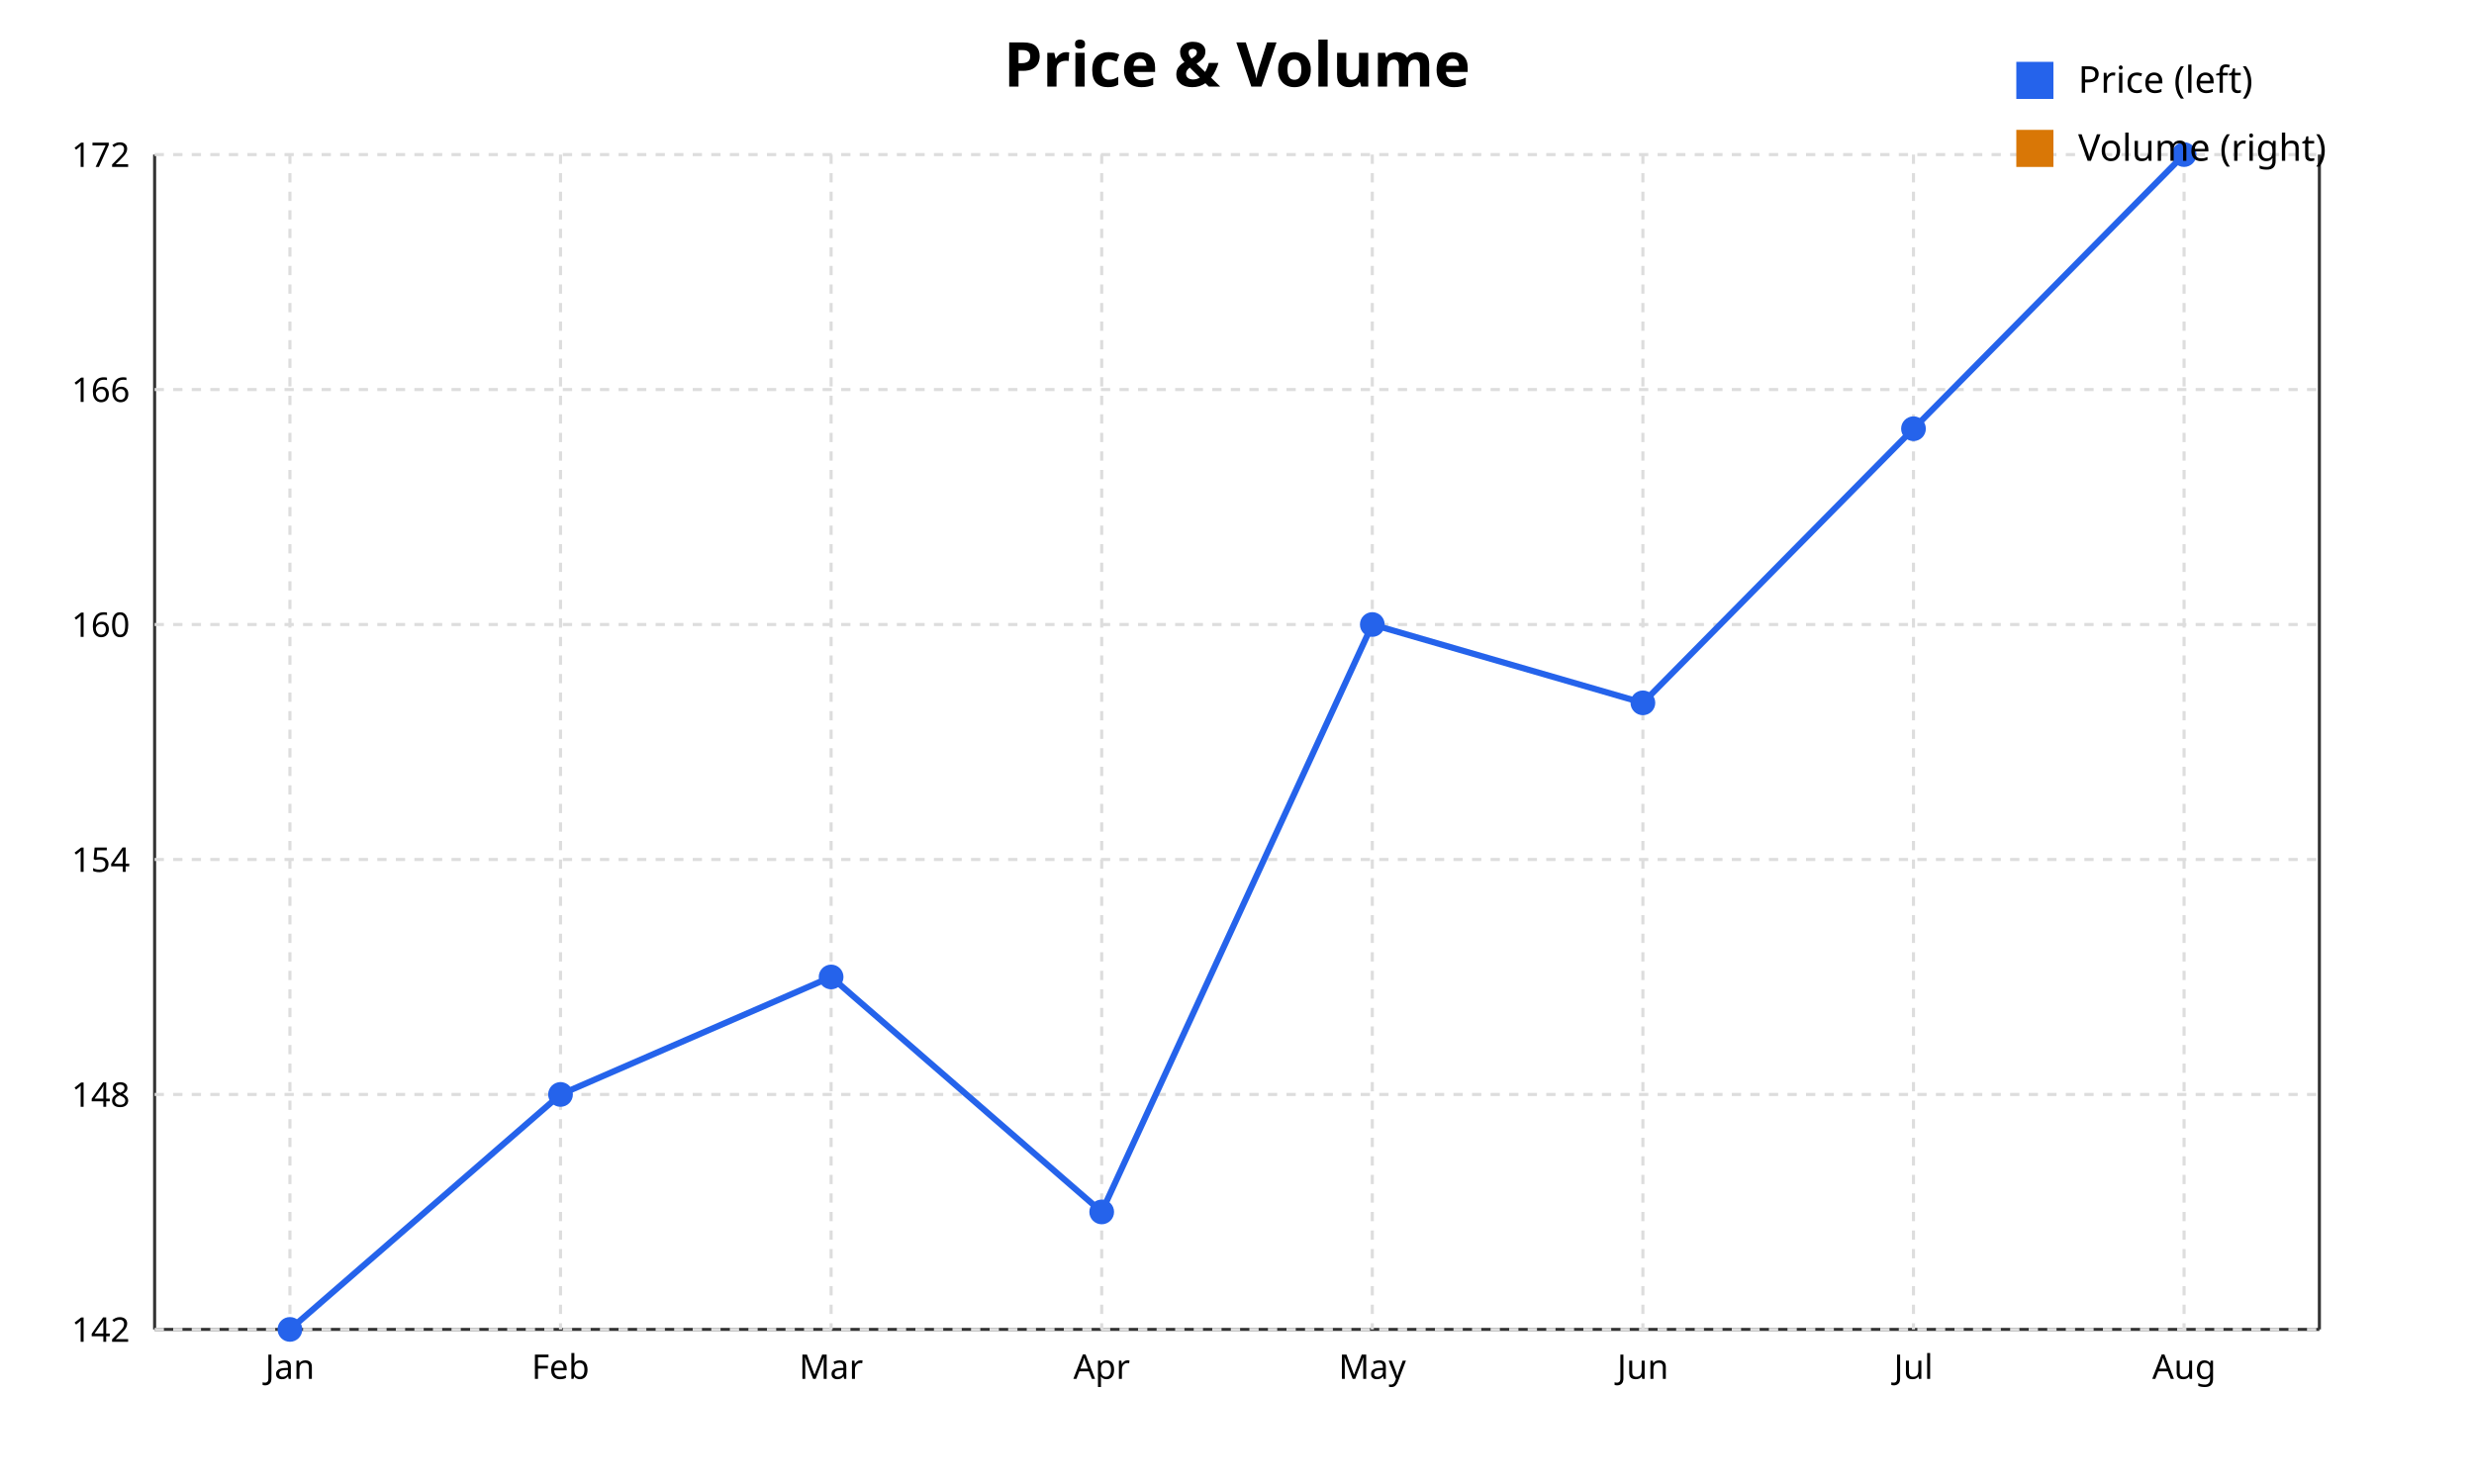
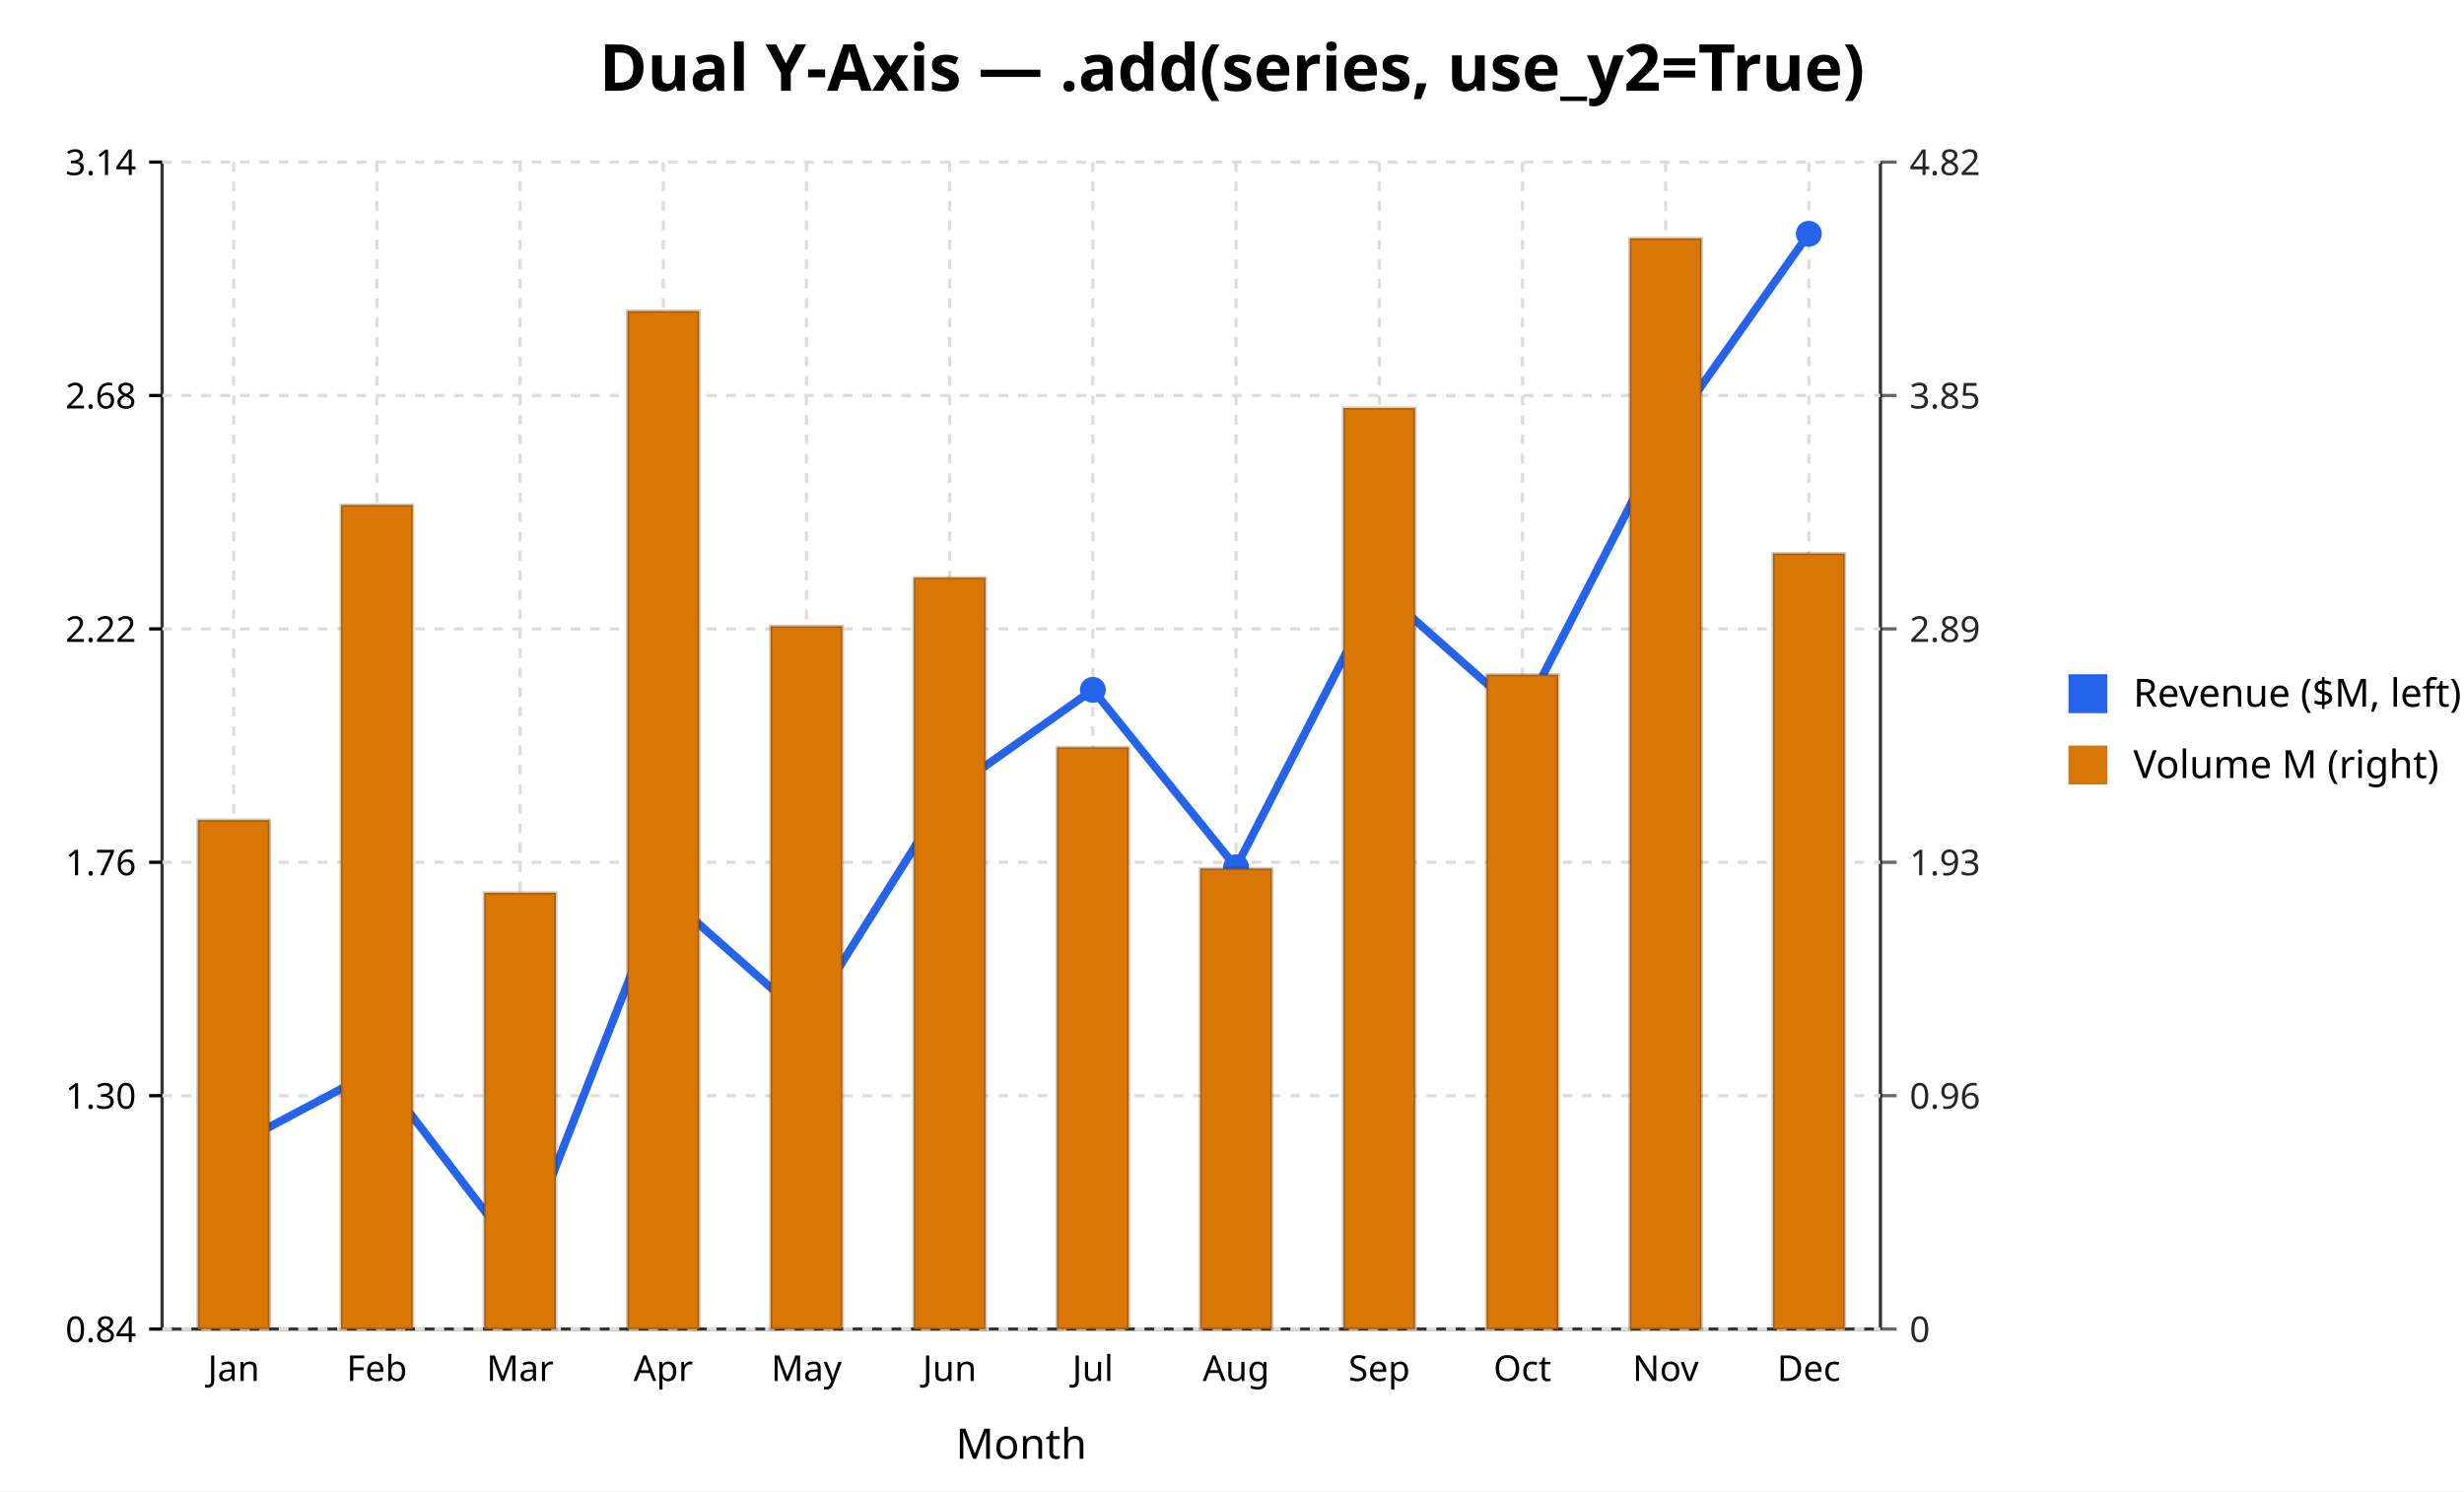
- <svg xmlns="http://www.w3.org/2000/svg" role="img" focusable="false" aria-labelledby="glyphx-chart-5-title glyphx-chart-5-desc" id="glyphx-chart-5" data-glyphx="true" width="800" height="480" viewBox="0 0 800 480">
-   <rect width="800" height="480" fill="#ffffff" />
-   <text x="400" y="28" text-anchor="middle" font-size="20" font-weight="bold" font-family="sans-serif" fill="#000000">Price &amp; Volume</text>
-   <line x1="50" y1="430" x2="750" y2="430" stroke="#333" />
-   <line x1="50" y1="50" x2="50" y2="430" stroke="#333" />
-   <line x1="750" y1="50" x2="750" y2="430" stroke="#333" />
-   <line x1="50" x2="750" y1="430.0" y2="430.0" stroke="#ddd" stroke-dasharray="3,3" />
-   <text x="42" y="434.0" text-anchor="end" font-size="11" font-family="sans-serif" fill="#000000">142</text>
-   <line x1="50" x2="750" y1="354.0" y2="354.0" stroke="#ddd" stroke-dasharray="3,3" />
-   <text x="42" y="358.0" text-anchor="end" font-size="11" font-family="sans-serif" fill="#000000">148</text>
-   <line x1="50" x2="750" y1="278.0" y2="278.0" stroke="#ddd" stroke-dasharray="3,3" />
-   <text x="42" y="282.0" text-anchor="end" font-size="11" font-family="sans-serif" fill="#000000">154</text>
-   <line x1="50" x2="750" y1="202.0" y2="202.0" stroke="#ddd" stroke-dasharray="3,3" />
-   <text x="42" y="206.0" text-anchor="end" font-size="11" font-family="sans-serif" fill="#000000">160</text>
-   <line x1="50" x2="750" y1="126.0" y2="126.0" stroke="#ddd" stroke-dasharray="3,3" />
-   <text x="42" y="130.0" text-anchor="end" font-size="11" font-family="sans-serif" fill="#000000">166</text>
-   <line x1="50" x2="750" y1="50.0" y2="50.0" stroke="#ddd" stroke-dasharray="3,3" />
-   <text x="42" y="54.0" text-anchor="end" font-size="11" font-family="sans-serif" fill="#000000">172</text>
-   <line y1="50" y2="430" x1="93.75" x2="93.75" stroke="#ddd" stroke-dasharray="3,3" />
-   <text x="93.75" y="446" text-anchor="middle" font-size="11" font-family="sans-serif" fill="#000000">Jan</text>
-   <line y1="50" y2="430" x1="181.25" x2="181.25" stroke="#ddd" stroke-dasharray="3,3" />
-   <text x="181.25" y="446" text-anchor="middle" font-size="11" font-family="sans-serif" fill="#000000">Feb</text>
-   <line y1="50" y2="430" x1="268.75" x2="268.75" stroke="#ddd" stroke-dasharray="3,3" />
-   <text x="268.75" y="446" text-anchor="middle" font-size="11" font-family="sans-serif" fill="#000000">Mar</text>
-   <line y1="50" y2="430" x1="356.25" x2="356.25" stroke="#ddd" stroke-dasharray="3,3" />
-   <text x="356.25" y="446" text-anchor="middle" font-size="11" font-family="sans-serif" fill="#000000">Apr</text>
-   <line y1="50" y2="430" x1="443.75" x2="443.75" stroke="#ddd" stroke-dasharray="3,3" />
-   <text x="443.75" y="446" text-anchor="middle" font-size="11" font-family="sans-serif" fill="#000000">May</text>
-   <line y1="50" y2="430" x1="531.25" x2="531.25" stroke="#ddd" stroke-dasharray="3,3" />
-   <text x="531.25" y="446" text-anchor="middle" font-size="11" font-family="sans-serif" fill="#000000">Jun</text>
-   <line y1="50" y2="430" x1="618.75" x2="618.75" stroke="#ddd" stroke-dasharray="3,3" />
-   <text x="618.75" y="446" text-anchor="middle" font-size="11" font-family="sans-serif" fill="#000000">Jul</text>
-   <line y1="50" y2="430" x1="706.25" x2="706.25" stroke="#ddd" stroke-dasharray="3,3" />
-   <text x="706.25" y="446" text-anchor="middle" font-size="11" font-family="sans-serif" fill="#000000">Aug</text>
-   <polyline class="series-71360" fill="none" stroke="#2563eb" stroke-width="2" stroke-dasharray="" points="93.75,430.0 181.25,354.0 268.75,316.0 356.25,392.0 443.75,202.0 531.25,227.333 618.75,138.667 706.25,50.0" />
-   <circle class="glyphx-point series-71360" tabindex="0" role="graphics-symbol" cx="93.75" cy="430.0" r="4" fill="#2563eb" data-x="0.5" data-y="142" data-label="Price (left)" />
-   <circle class="glyphx-point series-71360" tabindex="0" role="graphics-symbol" cx="181.25" cy="354.0" r="4" fill="#2563eb" data-x="1.5" data-y="148" data-label="Price (left)" />
-   <circle class="glyphx-point series-71360" tabindex="0" role="graphics-symbol" cx="268.75" cy="316.0" r="4" fill="#2563eb" data-x="2.5" data-y="151" data-label="Price (left)" />
-   <circle class="glyphx-point series-71360" tabindex="0" role="graphics-symbol" cx="356.25" cy="392.0" r="4" fill="#2563eb" data-x="3.5" data-y="145" data-label="Price (left)" />
-   <circle class="glyphx-point series-71360" tabindex="0" role="graphics-symbol" cx="443.75" cy="202.0" r="4" fill="#2563eb" data-x="4.5" data-y="160" data-label="Price (left)" />
-   <circle class="glyphx-point series-71360" tabindex="0" role="graphics-symbol" cx="531.25" cy="227.333" r="4" fill="#2563eb" data-x="5.5" data-y="158" data-label="Price (left)" />
-   <circle class="glyphx-point series-71360" tabindex="0" role="graphics-symbol" cx="618.75" cy="138.667" r="4" fill="#2563eb" data-x="6.5" data-y="165" data-label="Price (left)" />
-   <circle class="glyphx-point series-71360" tabindex="0" role="graphics-symbol" cx="706.25" cy="50.0" r="4" fill="#2563eb" data-x="7.5" data-y="172" data-label="Price (left)" />
-   <rect class="glyphx-point series-26368" tabindex="0" role="graphics-symbol" x="58.75" y="2202.067" width="70.0" height="26.6" fill="#d97706" stroke="#00000033" data-x="Jan" data-y="2.1" data-label="Volume (right)" />
-   <rect class="glyphx-point series-26368" tabindex="0" role="graphics-symbol" x="146.25" y="2185.6" width="70.0" height="43.067" fill="#d97706" stroke="#00000033" data-x="Feb" data-y="3.4" data-label="Volume (right)" />
-   <rect class="glyphx-point series-26368" tabindex="0" role="graphics-symbol" x="233.75" y="2205.867" width="70.0" height="22.8" fill="#d97706" stroke="#00000033" data-x="Mar" data-y="1.8" data-label="Volume (right)" />
-   <rect class="glyphx-point series-26368" tabindex="0" role="graphics-symbol" x="321.25" y="2175.467" width="70.0" height="53.2" fill="#d97706" stroke="#00000033" data-x="Apr" data-y="4.2" data-label="Volume (right)" />
-   <rect class="glyphx-point series-26368" tabindex="0" role="graphics-symbol" x="408.75" y="2191.933" width="70.0" height="36.733" fill="#d97706" stroke="#00000033" data-x="May" data-y="2.9" data-label="Volume (right)" />
-   <rect class="glyphx-point series-26368" tabindex="0" role="graphics-symbol" x="496.25" y="2189.4" width="70.0" height="39.267" fill="#d97706" stroke="#00000033" data-x="Jun" data-y="3.1" data-label="Volume (right)" />
-   <rect class="glyphx-point series-26368" tabindex="0" role="graphics-symbol" x="583.75" y="2198.267" width="70.0" height="30.4" fill="#d97706" stroke="#00000033" data-x="Jul" data-y="2.4" data-label="Volume (right)" />
-   <rect class="glyphx-point series-26368" tabindex="0" role="graphics-symbol" x="671.25" y="2204.6" width="70.0" height="24.067" fill="#d97706" stroke="#00000033" data-x="Aug" data-y="1.9" data-label="Volume (right)" />
+ <svg xmlns="http://www.w3.org/2000/svg" role="img" focusable="false" aria-labelledby="glyphx-chart-9534d2951e7d-title glyphx-chart-9534d2951e7d-desc" id="glyphx-chart-9534d2951e7d" data-glyphx="true" width="760" height="460" viewBox="0 0 760 460">
+   <rect width="760" height="460" fill="#ffffff" />
+   <text x="380" y="28" text-anchor="middle" font-size="20" font-weight="bold" font-family="sans-serif" fill="#000000">Dual Y-Axis  —  .add(series, use_y2=True)</text>
+   <line x1="50" y1="410" x2="580" y2="410" stroke="#333" />
+   <line x1="50" y1="50" x2="50" y2="410" stroke="#333" />
+   <text x="315" y="450" text-anchor="middle" font-size="13" font-family="sans-serif" fill="#000000">Month</text>
+   <line x1="580" y1="50" x2="580" y2="410" stroke="#333" />
+   <line x1="50" x2="580" y1="410.0" y2="410.0" stroke="#ddd" stroke-dasharray="3,3" />
+   <line x1="46.0" x2="50" y1="410.0" y2="410.0" stroke="#000000" stroke-width="1" />
+   <text x="42.0" y="414.0" text-anchor="end" font-size="11" font-family="sans-serif" fill="#000000">0.84</text>
+   <line x1="50" x2="580" y1="338.0" y2="338.0" stroke="#ddd" stroke-dasharray="3,3" />
+   <line x1="46.0" x2="50" y1="338.0" y2="338.0" stroke="#000000" stroke-width="1" />
+   <text x="42.0" y="342.0" text-anchor="end" font-size="11" font-family="sans-serif" fill="#000000">1.30</text>
+   <line x1="50" x2="580" y1="266.0" y2="266.0" stroke="#ddd" stroke-dasharray="3,3" />
+   <line x1="46.0" x2="50" y1="266.0" y2="266.0" stroke="#000000" stroke-width="1" />
+   <text x="42.0" y="270.0" text-anchor="end" font-size="11" font-family="sans-serif" fill="#000000">1.76</text>
+   <line x1="50" x2="580" y1="194.0" y2="194.0" stroke="#ddd" stroke-dasharray="3,3" />
+   <line x1="46.0" x2="50" y1="194.0" y2="194.0" stroke="#000000" stroke-width="1" />
+   <text x="42.0" y="198.0" text-anchor="end" font-size="11" font-family="sans-serif" fill="#000000">2.22</text>
+   <line x1="50" x2="580" y1="122.0" y2="122.0" stroke="#ddd" stroke-dasharray="3,3" />
+   <line x1="46.0" x2="50" y1="122.0" y2="122.0" stroke="#000000" stroke-width="1" />
+   <text x="42.0" y="126.0" text-anchor="end" font-size="11" font-family="sans-serif" fill="#000000">2.68</text>
+   <line x1="50" x2="580" y1="50.0" y2="50.0" stroke="#ddd" stroke-dasharray="3,3" />
+   <line x1="46.0" x2="50" y1="50.0" y2="50.0" stroke="#000000" stroke-width="1" />
+   <text x="42.0" y="54.0" text-anchor="end" font-size="11" font-family="sans-serif" fill="#000000">3.14</text>
+   <line x1="580" x2="585" y1="410.0" y2="410.0" stroke="#000000" stroke-width="1" opacity="0.6" />
+   <text x="589" y="414.0" text-anchor="start" font-size="11" font-family="sans-serif" fill="#000000" opacity="0.85">0</text>
+   <line x1="580" x2="585" y1="338.0" y2="338.0" stroke="#000000" stroke-width="1" opacity="0.6" />
+   <text x="589" y="342.0" text-anchor="start" font-size="11" font-family="sans-serif" fill="#000000" opacity="0.85">0.96</text>
+   <line x1="580" x2="585" y1="266.0" y2="266.0" stroke="#000000" stroke-width="1" opacity="0.6" />
+   <text x="589" y="270.0" text-anchor="start" font-size="11" font-family="sans-serif" fill="#000000" opacity="0.85">1.93</text>
+   <line x1="580" x2="585" y1="194.0" y2="194.0" stroke="#000000" stroke-width="1" opacity="0.6" />
+   <text x="589" y="198.0" text-anchor="start" font-size="11" font-family="sans-serif" fill="#000000" opacity="0.85">2.89</text>
+   <line x1="580" x2="585" y1="122.0" y2="122.0" stroke="#000000" stroke-width="1" opacity="0.6" />
+   <text x="589" y="126.0" text-anchor="start" font-size="11" font-family="sans-serif" fill="#000000" opacity="0.85">3.85</text>
+   <line x1="580" x2="585" y1="50.0" y2="50.0" stroke="#000000" stroke-width="1" opacity="0.6" />
+   <text x="589" y="54.0" text-anchor="start" font-size="11" font-family="sans-serif" fill="#000000" opacity="0.85">4.82</text>
+   <line y1="50" y2="410" x1="72.08" x2="72.08" stroke="#ddd" stroke-dasharray="3,3" />
+   <text x="72.08" y="426" text-anchor="middle" font-size="11" font-family="sans-serif" fill="#000000">Jan</text>
+   <line y1="50" y2="410" x1="116.25" x2="116.25" stroke="#ddd" stroke-dasharray="3,3" />
+   <text x="116.25" y="426" text-anchor="middle" font-size="11" font-family="sans-serif" fill="#000000">Feb</text>
+   <line y1="50" y2="410" x1="160.42" x2="160.42" stroke="#ddd" stroke-dasharray="3,3" />
+   <text x="160.42" y="426" text-anchor="middle" font-size="11" font-family="sans-serif" fill="#000000">Mar</text>
+   <line y1="50" y2="410" x1="204.58" x2="204.58" stroke="#ddd" stroke-dasharray="3,3" />
+   <text x="204.58" y="426" text-anchor="middle" font-size="11" font-family="sans-serif" fill="#000000">Apr</text>
+   <line y1="50" y2="410" x1="248.75" x2="248.75" stroke="#ddd" stroke-dasharray="3,3" />
+   <text x="248.75" y="426" text-anchor="middle" font-size="11" font-family="sans-serif" fill="#000000">May</text>
+   <line y1="50" y2="410" x1="292.92" x2="292.92" stroke="#ddd" stroke-dasharray="3,3" />
+   <text x="292.92" y="426" text-anchor="middle" font-size="11" font-family="sans-serif" fill="#000000">Jun</text>
+   <line y1="50" y2="410" x1="337.08" x2="337.08" stroke="#ddd" stroke-dasharray="3,3" />
+   <text x="337.08" y="426" text-anchor="middle" font-size="11" font-family="sans-serif" fill="#000000">Jul</text>
+   <line y1="50" y2="410" x1="381.25" x2="381.25" stroke="#ddd" stroke-dasharray="3,3" />
+   <text x="381.25" y="426" text-anchor="middle" font-size="11" font-family="sans-serif" fill="#000000">Aug</text>
+   <line y1="50" y2="410" x1="425.42" x2="425.42" stroke="#ddd" stroke-dasharray="3,3" />
+   <text x="425.42" y="426" text-anchor="middle" font-size="11" font-family="sans-serif" fill="#000000">Sep</text>
+   <line y1="50" y2="410" x1="469.58" x2="469.58" stroke="#ddd" stroke-dasharray="3,3" />
+   <text x="469.58" y="426" text-anchor="middle" font-size="11" font-family="sans-serif" fill="#000000">Oct</text>
+   <line y1="50" y2="410" x1="513.75" x2="513.75" stroke="#ddd" stroke-dasharray="3,3" />
+   <text x="513.75" y="426" text-anchor="middle" font-size="11" font-family="sans-serif" fill="#000000">Nov</text>
+   <line y1="50" y2="410" x1="557.92" x2="557.92" stroke="#ddd" stroke-dasharray="3,3" />
+   <text x="557.92" y="426" text-anchor="middle" font-size="11" font-family="sans-serif" fill="#000000">Dec</text>
+   <polyline class="series-6e05f216" fill="none" stroke="#2563eb" stroke-width="2.5" stroke-dasharray="" points="72.08,353.5 116.25,330.05 160.42,387.89 204.58,275.34 248.75,314.42 292.92,244.07 337.08,212.8 381.25,267.52 425.42,181.54 469.58,220.62 513.75,134.64 557.92,72.11" />
+   <circle class="glyphx-point series-6e05f216" tabindex="0" role="graphics-symbol" cx="72.08" cy="353.5" r="4" fill="#2563eb" data-x="0.5" data-y="1.2" data-label="Revenue ($M, left)" />
+   <circle class="glyphx-point series-6e05f216" tabindex="0" role="graphics-symbol" cx="116.25" cy="330.05" r="4" fill="#2563eb" data-x="1.5" data-y="1.35" data-label="Revenue ($M, left)" />
+   <circle class="glyphx-point series-6e05f216" tabindex="0" role="graphics-symbol" cx="160.42" cy="387.89" r="4" fill="#2563eb" data-x="2.5" data-y="0.98" data-label="Revenue ($M, left)" />
+   <circle class="glyphx-point series-6e05f216" tabindex="0" role="graphics-symbol" cx="204.58" cy="275.34" r="4" fill="#2563eb" data-x="3.5" data-y="1.7" data-label="Revenue ($M, left)" />
+   <circle class="glyphx-point series-6e05f216" tabindex="0" role="graphics-symbol" cx="248.75" cy="314.42" r="4" fill="#2563eb" data-x="4.5" data-y="1.45" data-label="Revenue ($M, left)" />
+   <circle class="glyphx-point series-6e05f216" tabindex="0" role="graphics-symbol" cx="292.92" cy="244.07" r="4" fill="#2563eb" data-x="5.5" data-y="1.9" data-label="Revenue ($M, left)" />
+   <circle class="glyphx-point series-6e05f216" tabindex="0" role="graphics-symbol" cx="337.08" cy="212.8" r="4" fill="#2563eb" data-x="6.5" data-y="2.1" data-label="Revenue ($M, left)" />
+   <circle class="glyphx-point series-6e05f216" tabindex="0" role="graphics-symbol" cx="381.25" cy="267.52" r="4" fill="#2563eb" data-x="7.5" data-y="1.75" data-label="Revenue ($M, left)" />
+   <circle class="glyphx-point series-6e05f216" tabindex="0" role="graphics-symbol" cx="425.42" cy="181.54" r="4" fill="#2563eb" data-x="8.5" data-y="2.3" data-label="Revenue ($M, left)" />
+   <circle class="glyphx-point series-6e05f216" tabindex="0" role="graphics-symbol" cx="469.58" cy="220.62" r="4" fill="#2563eb" data-x="9.5" data-y="2.05" data-label="Revenue ($M, left)" />
+   <circle class="glyphx-point series-6e05f216" tabindex="0" role="graphics-symbol" cx="513.75" cy="134.64" r="4" fill="#2563eb" data-x="10.5" data-y="2.6" data-label="Revenue ($M, left)" />
+   <circle class="glyphx-point series-6e05f216" tabindex="0" role="graphics-symbol" cx="557.92" cy="72.11" r="4" fill="#2563eb" data-x="11.5" data-y="3.0" data-label="Revenue ($M, left)" />
+   <rect class="glyphx-point series-2cd9f1e0" tabindex="0" role="graphics-symbol" x="61.037" y="252.99" width="22.085" height="157.01" fill="#d97706" stroke="#00000033" data-x="Jan" data-y="2.1" data-label="Volume M (right)" />
+   <rect class="glyphx-point series-2cd9f1e0" tabindex="0" role="graphics-symbol" x="105.207" y="155.79" width="22.085" height="254.21" fill="#d97706" stroke="#00000033" data-x="Feb" data-y="3.4" data-label="Volume M (right)" />
+   <rect class="glyphx-point series-2cd9f1e0" tabindex="0" role="graphics-symbol" x="149.377" y="275.42" width="22.085" height="134.58" fill="#d97706" stroke="#00000033" data-x="Mar" data-y="1.8" data-label="Volume M (right)" />
+   <rect class="glyphx-point series-2cd9f1e0" tabindex="0" role="graphics-symbol" x="193.538" y="95.98" width="22.085" height="314.02" fill="#d97706" stroke="#00000033" data-x="Apr" data-y="4.2" data-label="Volume M (right)" />
+   <rect class="glyphx-point series-2cd9f1e0" tabindex="0" role="graphics-symbol" x="237.708" y="193.18" width="22.085" height="216.82" fill="#d97706" stroke="#00000033" data-x="May" data-y="2.9" data-label="Volume M (right)" />
+   <rect class="glyphx-point series-2cd9f1e0" tabindex="0" role="graphics-symbol" x="281.877" y="178.22" width="22.085" height="231.78" fill="#d97706" stroke="#00000033" data-x="Jun" data-y="3.1" data-label="Volume M (right)" />
+   <rect class="glyphx-point series-2cd9f1e0" tabindex="0" role="graphics-symbol" x="326.037" y="230.56" width="22.085" height="179.44" fill="#d97706" stroke="#00000033" data-x="Jul" data-y="2.4" data-label="Volume M (right)" />
+   <rect class="glyphx-point series-2cd9f1e0" tabindex="0" role="graphics-symbol" x="370.207" y="267.94" width="22.085" height="142.06" fill="#d97706" stroke="#00000033" data-x="Aug" data-y="1.9" data-label="Volume M (right)" />
+   <rect class="glyphx-point series-2cd9f1e0" tabindex="0" role="graphics-symbol" x="414.377" y="125.89" width="22.085" height="284.11" fill="#d97706" stroke="#00000033" data-x="Sep" data-y="3.8" data-label="Volume M (right)" />
+   <rect class="glyphx-point series-2cd9f1e0" tabindex="0" role="graphics-symbol" x="458.537" y="208.13" width="22.085" height="201.87" fill="#d97706" stroke="#00000033" data-x="Oct" data-y="2.7" data-label="Volume M (right)" />
+   <rect class="glyphx-point series-2cd9f1e0" tabindex="0" role="graphics-symbol" x="502.707" y="73.55" width="22.085" height="336.45" fill="#d97706" stroke="#00000033" data-x="Nov" data-y="4.5" data-label="Volume M (right)" />
+   <rect class="glyphx-point series-2cd9f1e0" tabindex="0" role="graphics-symbol" x="546.877" y="170.75" width="22.085" height="239.25" fill="#d97706" stroke="#00000033" data-x="Dec" data-y="3.2" data-label="Volume M (right)" />
  <g class="glyphx-legend">
-     <rect x="652" y="20" width="12" height="12" fill="#2563eb" class="legend-icon" data-target="series-71360" />
-     <text x="672" y="30" font-size="12" font-family="sans-serif" fill="#000000" class="legend-label" data-target="series-71360">Price (left)</text>
-     <rect x="652" y="42" width="12" height="12" fill="#d97706" class="legend-icon" data-target="series-26368" />
-     <text x="672" y="52" font-size="12" font-family="sans-serif" fill="#000000" class="legend-label" data-target="series-26368">Volume (right)</text>
+     <rect x="638" y="208" width="12" height="12" fill="#2563eb" class="legend-icon" data-target="series-6e05f216" />
+     <text x="658" y="218" font-size="12" font-family="sans-serif" fill="#000000" class="legend-label" data-target="series-6e05f216">Revenue ($M, left)</text>
+     <rect x="638" y="230" width="12" height="12" fill="#d97706" class="legend-icon" data-target="series-2cd9f1e0" />
+     <text x="658" y="240" font-size="12" font-family="sans-serif" fill="#000000" class="legend-label" data-target="series-2cd9f1e0">Volume M (right)</text>
  </g>
</svg>
